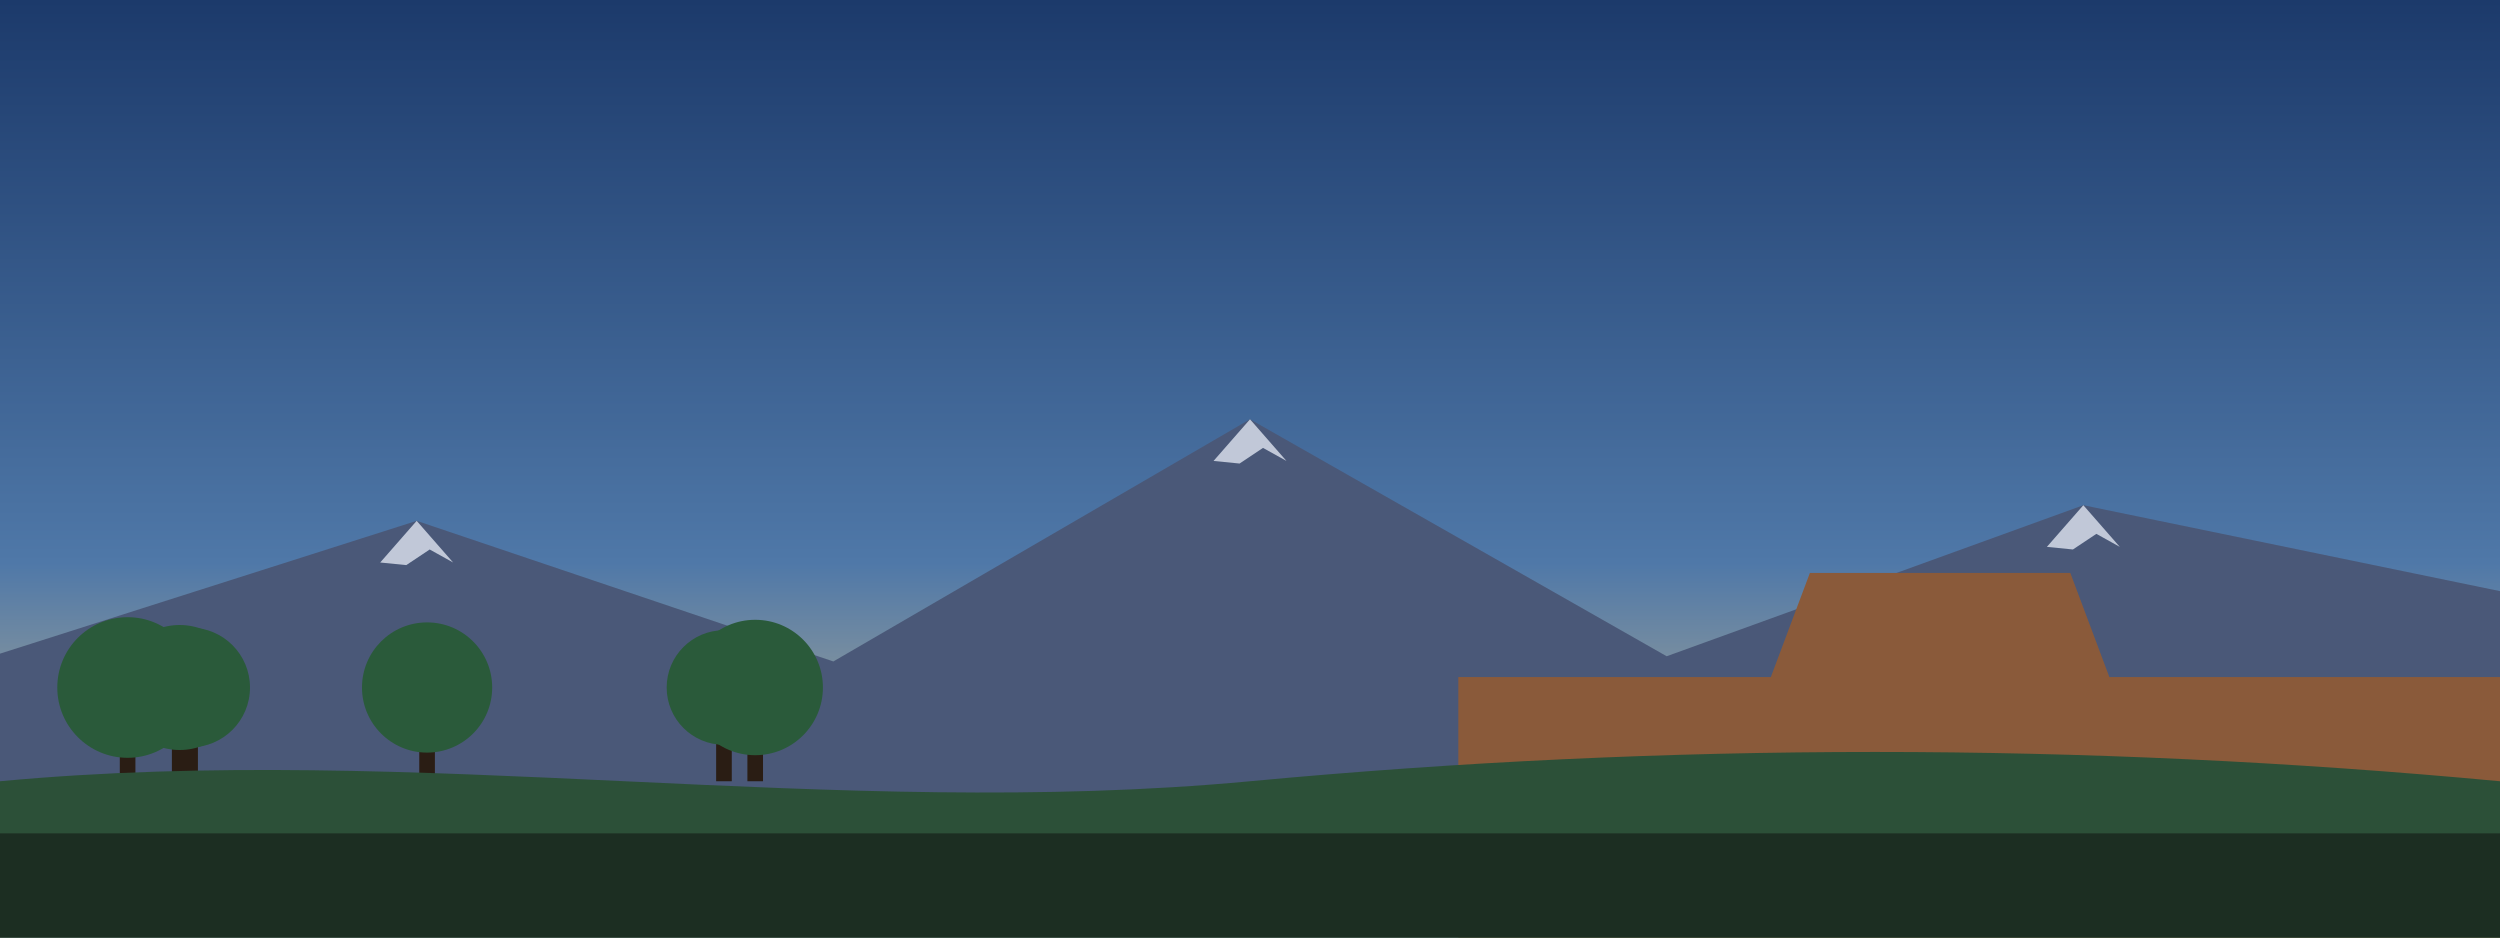
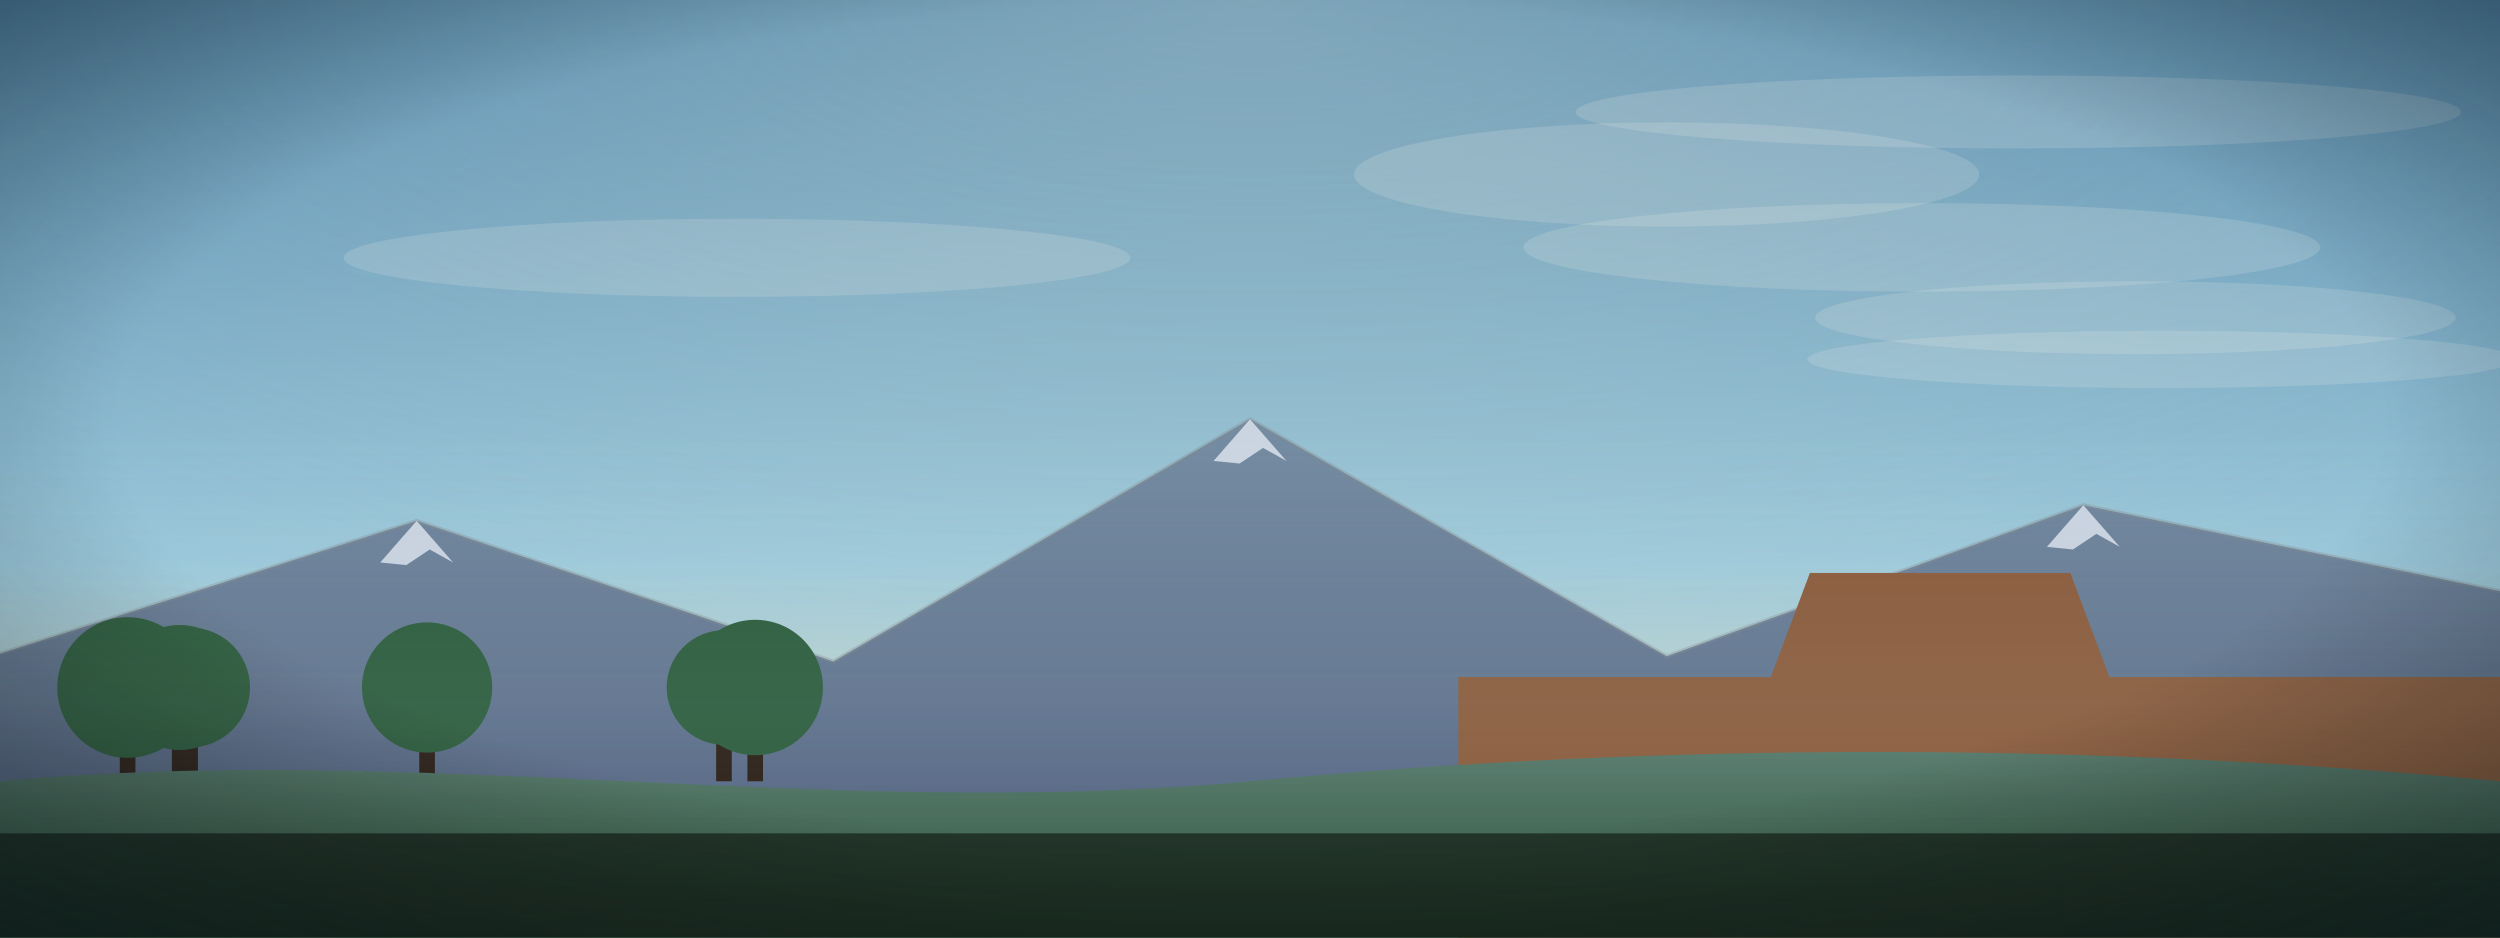
<svg xmlns="http://www.w3.org/2000/svg" viewBox="0 0 960 360" preserveAspectRatio="xMidYMid slice">
  <defs>
    <linearGradient id="s" x1="0" y1="0" x2="0" y2="1">
-       <stop offset="0" stop-color="#1c3a6b" />
-       <stop offset=".6" stop-color="#4f78a8" />
-       <stop offset="1" stop-color="#e8c98a" />
+       <stop offset="0" stop-color="#3a7cad" />
+       <stop offset=".6" stop-color="#93c4da" />
+       <stop offset="1" stop-color="#f4e4ba" />
    </linearGradient>
+     <radialGradient id="vg" cx=".5" cy=".45" r=".75">
+       <stop offset=".6" stop-color="#000" stop-opacity="0" />
+       <stop offset="1" stop-color="#06141a" stop-opacity=".55" />
+     </radialGradient>
+     <linearGradient id="hz" x1="0" y1="0" x2="0" y2="1">
+       <stop offset=".45" stop-color="#cfe6ea" stop-opacity="0" />
+       <stop offset=".75" stop-color="#cfe6ea" stop-opacity=".09" />
+       <stop offset="1" stop-color="#cfe6ea" stop-opacity="0" />
+     </linearGradient>
+     <radialGradient id="sl" cx=".5" cy="0" r=".9">
+       <stop offset="0" stop-color="#fff2cf" stop-opacity=".35" />
+       <stop offset="1" stop-color="#fff2cf" stop-opacity="0" />
+     </radialGradient>
  </defs>
  <rect width="960" height="360" fill="url(#s)" />
-   <path d="M0 360 L0 251 L160 200 L320 254 L480 161 L640 252 L800 194 L960 227 L960 360Z" fill="#4a5878" />
+   <rect width="960" height="360" fill="url(#sl)" />
+   <ellipse cx="738" cy="95" rx="153" ry="17" fill="#fff8ec" opacity="0.15" />
+   <ellipse cx="640" cy="67" rx="120" ry="20" fill="#fff8ec" opacity="0.15" />
+   <ellipse cx="283" cy="99" rx="151" ry="15" fill="#fff8ec" opacity="0.15" />
+   <ellipse cx="830" cy="138" rx="136" ry="11" fill="#fff8ec" opacity="0.15" />
+   <ellipse cx="820" cy="122" rx="123" ry="14" fill="#fff8ec" opacity="0.15" />
+   <ellipse cx="775" cy="43" rx="170" ry="14" fill="#fff8ec" opacity="0.15" />
+   <linearGradient id="h1" x1="0" y1="0" x2="0" y2="1">
+     <stop offset="0" stop-color="#758da2" />
+     <stop offset="1" stop-color="#4a5878" />
+   </linearGradient>
+   <path d="M0 360 L0 251 L160 200 L320 254 L480 161 L640 252 L800 194 L960 227 L960 360Z" fill="url(#h1)" />
+   <path d="M0 251 L0 251 L160 200 L320 254 L480 161 L640 252 L800 194 L960 227" fill="none" stroke="#85898e" stroke-opacity=".35" stroke-width="1.5" />
  <path d="M146 216 L160 200 L174 216 L165 211 L156 217Z" fill="#e8eef8" opacity=".75" />
  <path d="M466 177 L480 161 L494 177 L485 172 L476 178Z" fill="#e8eef8" opacity=".75" />
  <path d="M786 210 L800 194 L814 210 L805 205 L796 211Z" fill="#e8eef8" opacity=".75" />
  <path d="M560 260 h120 l15 -40 h100 l15 40 H960 V360 H560Z" fill="#8a5a3a" />
  <rect x="70" y="274" width="6" height="26" fill="#2a1d14" />
  <circle cx="73" cy="264" r="23" fill="#2a5a3a" />
  <rect x="46" y="274" width="6" height="26" fill="#2a1d14" />
  <circle cx="49" cy="264" r="27" fill="#2a5a3a" />
  <rect x="66" y="274" width="6" height="26" fill="#2a1d14" />
  <circle cx="69" cy="264" r="24" fill="#2a5a3a" />
  <rect x="275" y="274" width="6" height="26" fill="#2a1d14" />
  <circle cx="278" cy="264" r="22" fill="#2a5a3a" />
  <rect x="287" y="274" width="6" height="26" fill="#2a1d14" />
  <circle cx="290" cy="264" r="26" fill="#2a5a3a" />
  <rect x="161" y="274" width="6" height="26" fill="#2a1d14" />
  <circle cx="164" cy="264" r="25" fill="#2a5a3a" />
-   <path d="M0 300 C160 285 320 315 480 300 S800 285 960 300 V360 H0Z" fill="#2c5038" />
+   <linearGradient id="h2" x1="0" y1="0" x2="0" y2="1">
+     <stop offset="0" stop-color="#527667" />
+     <stop offset="1" stop-color="#2c5038" />
+   </linearGradient>
+   <path d="M0 300 C160 285 320 315 480 300 S800 285 960 300 V360 H0Z" fill="url(#h2)" />
  <rect y="320" width="960" height="40" fill="#1c2e22" />
+   <rect width="960" height="360" fill="url(#hz)" />
+   <rect width="960" height="360" fill="url(#vg)" />
</svg>
